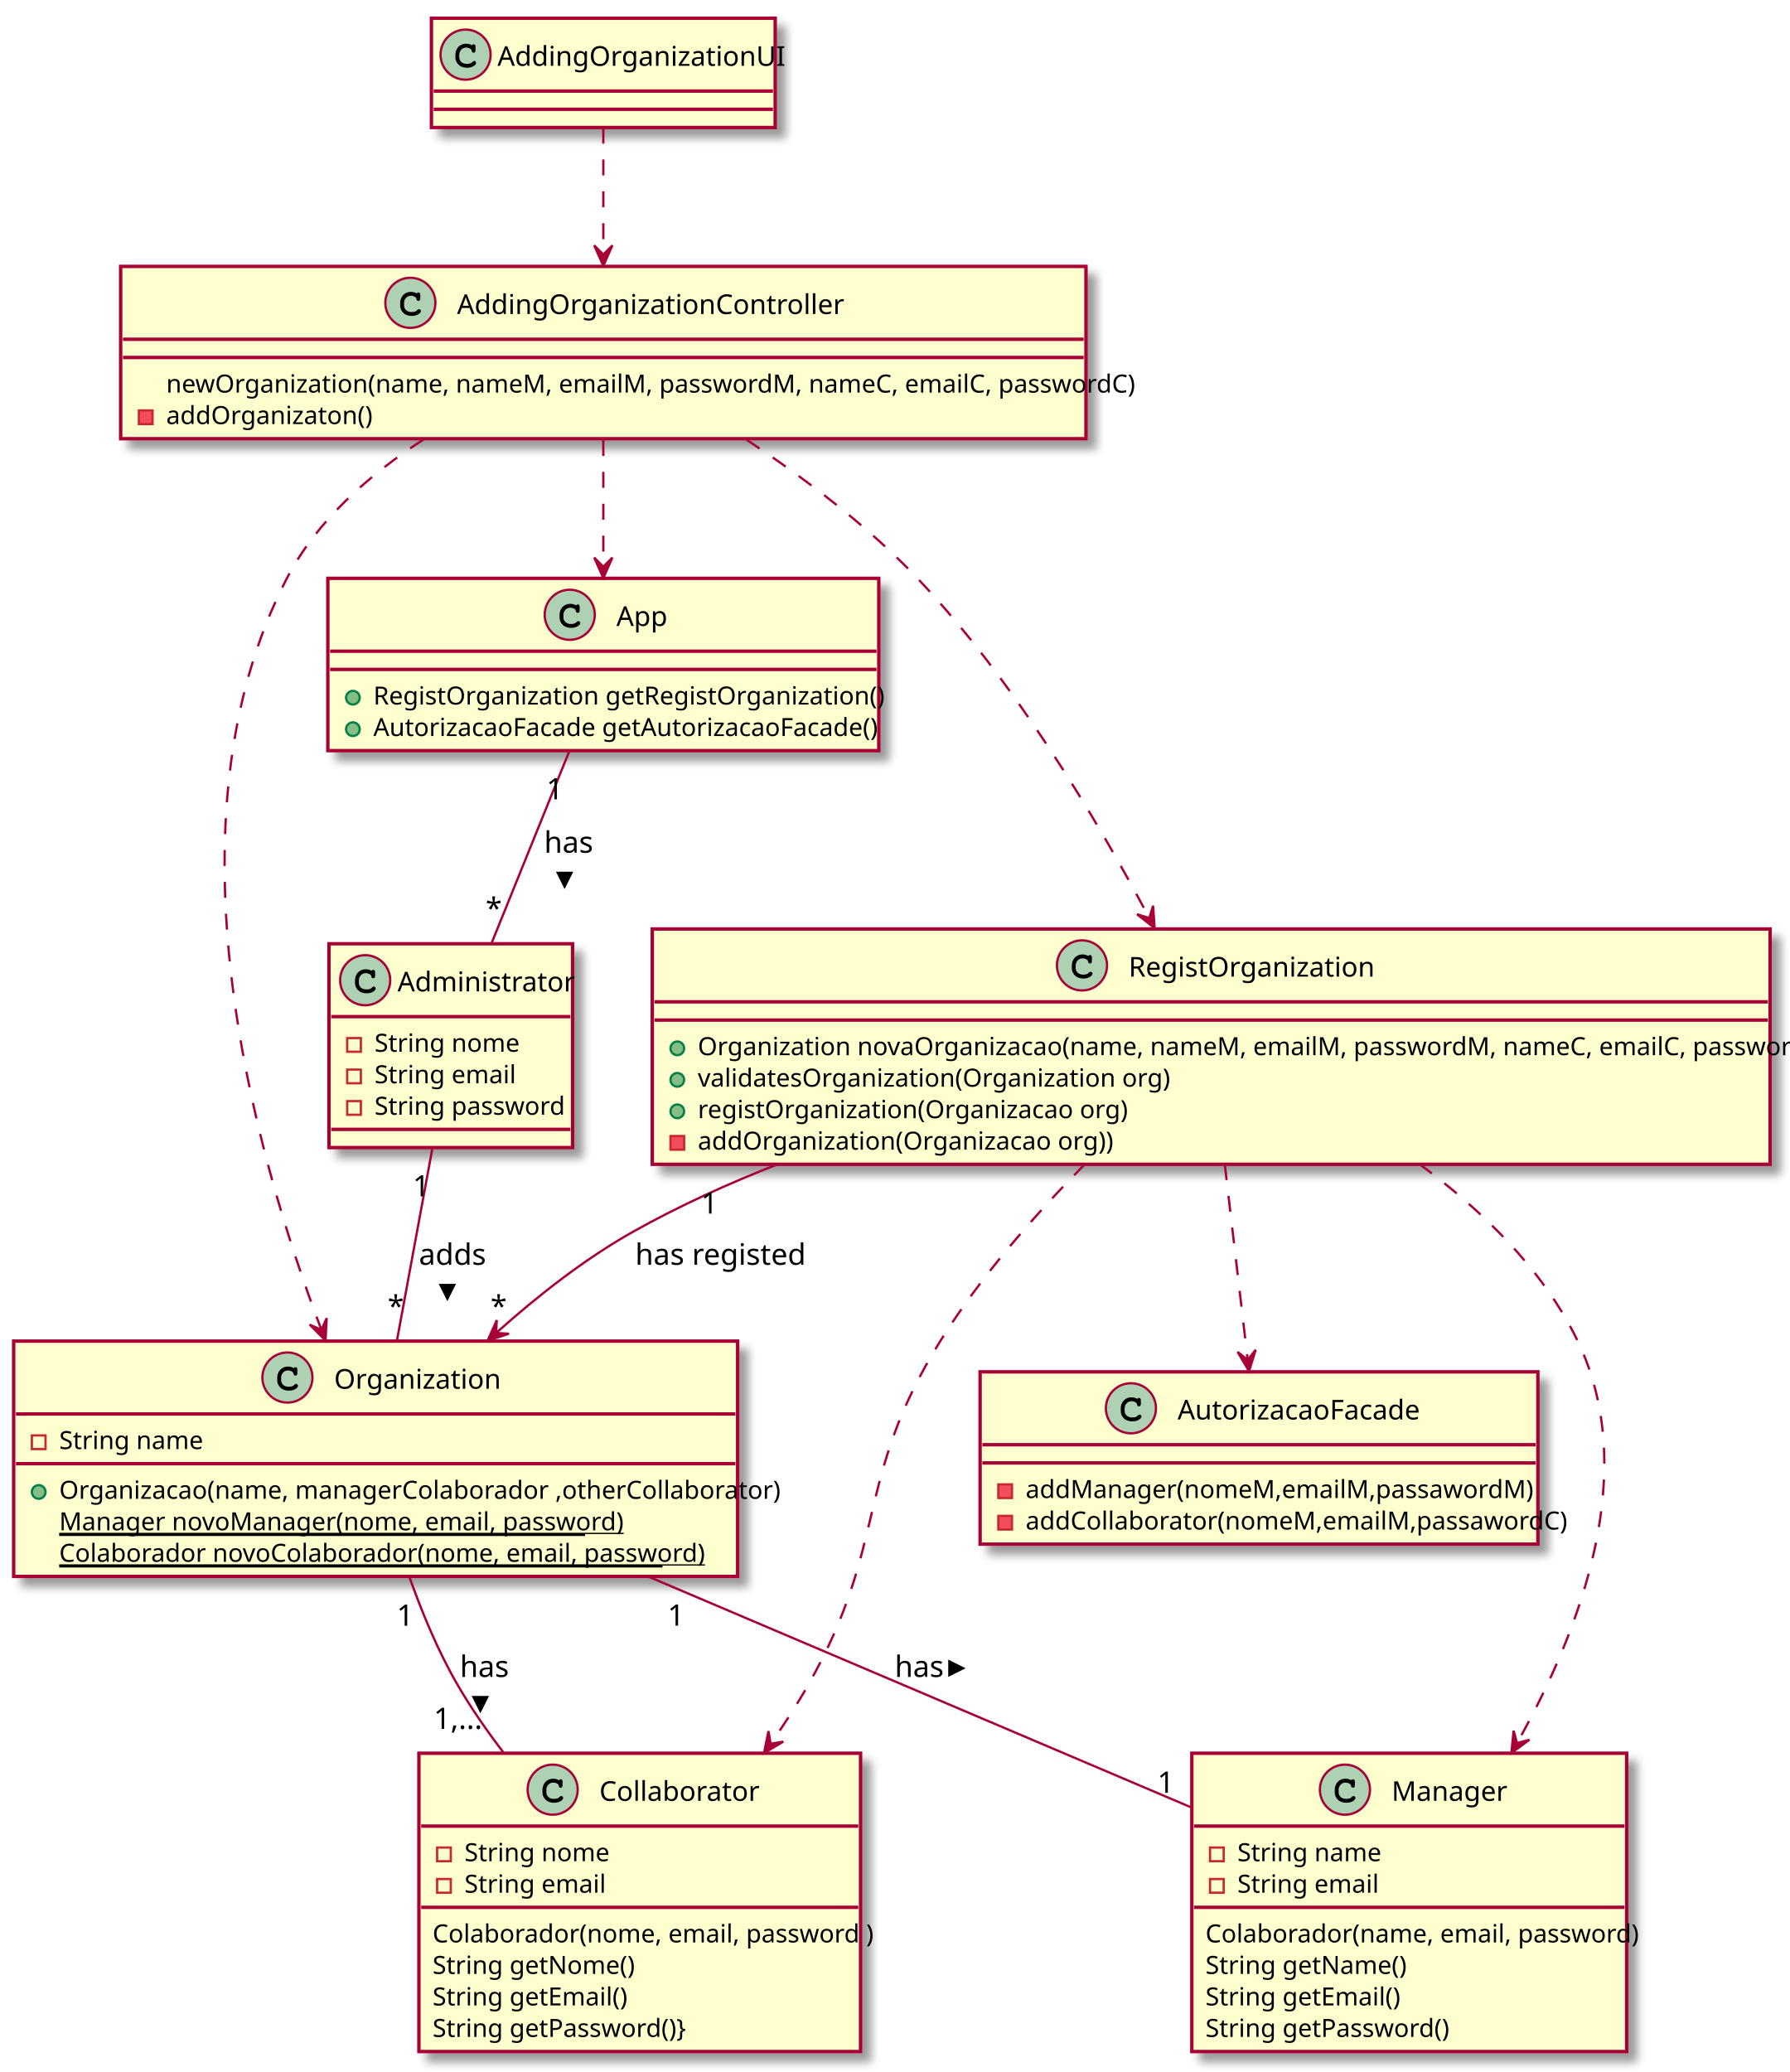
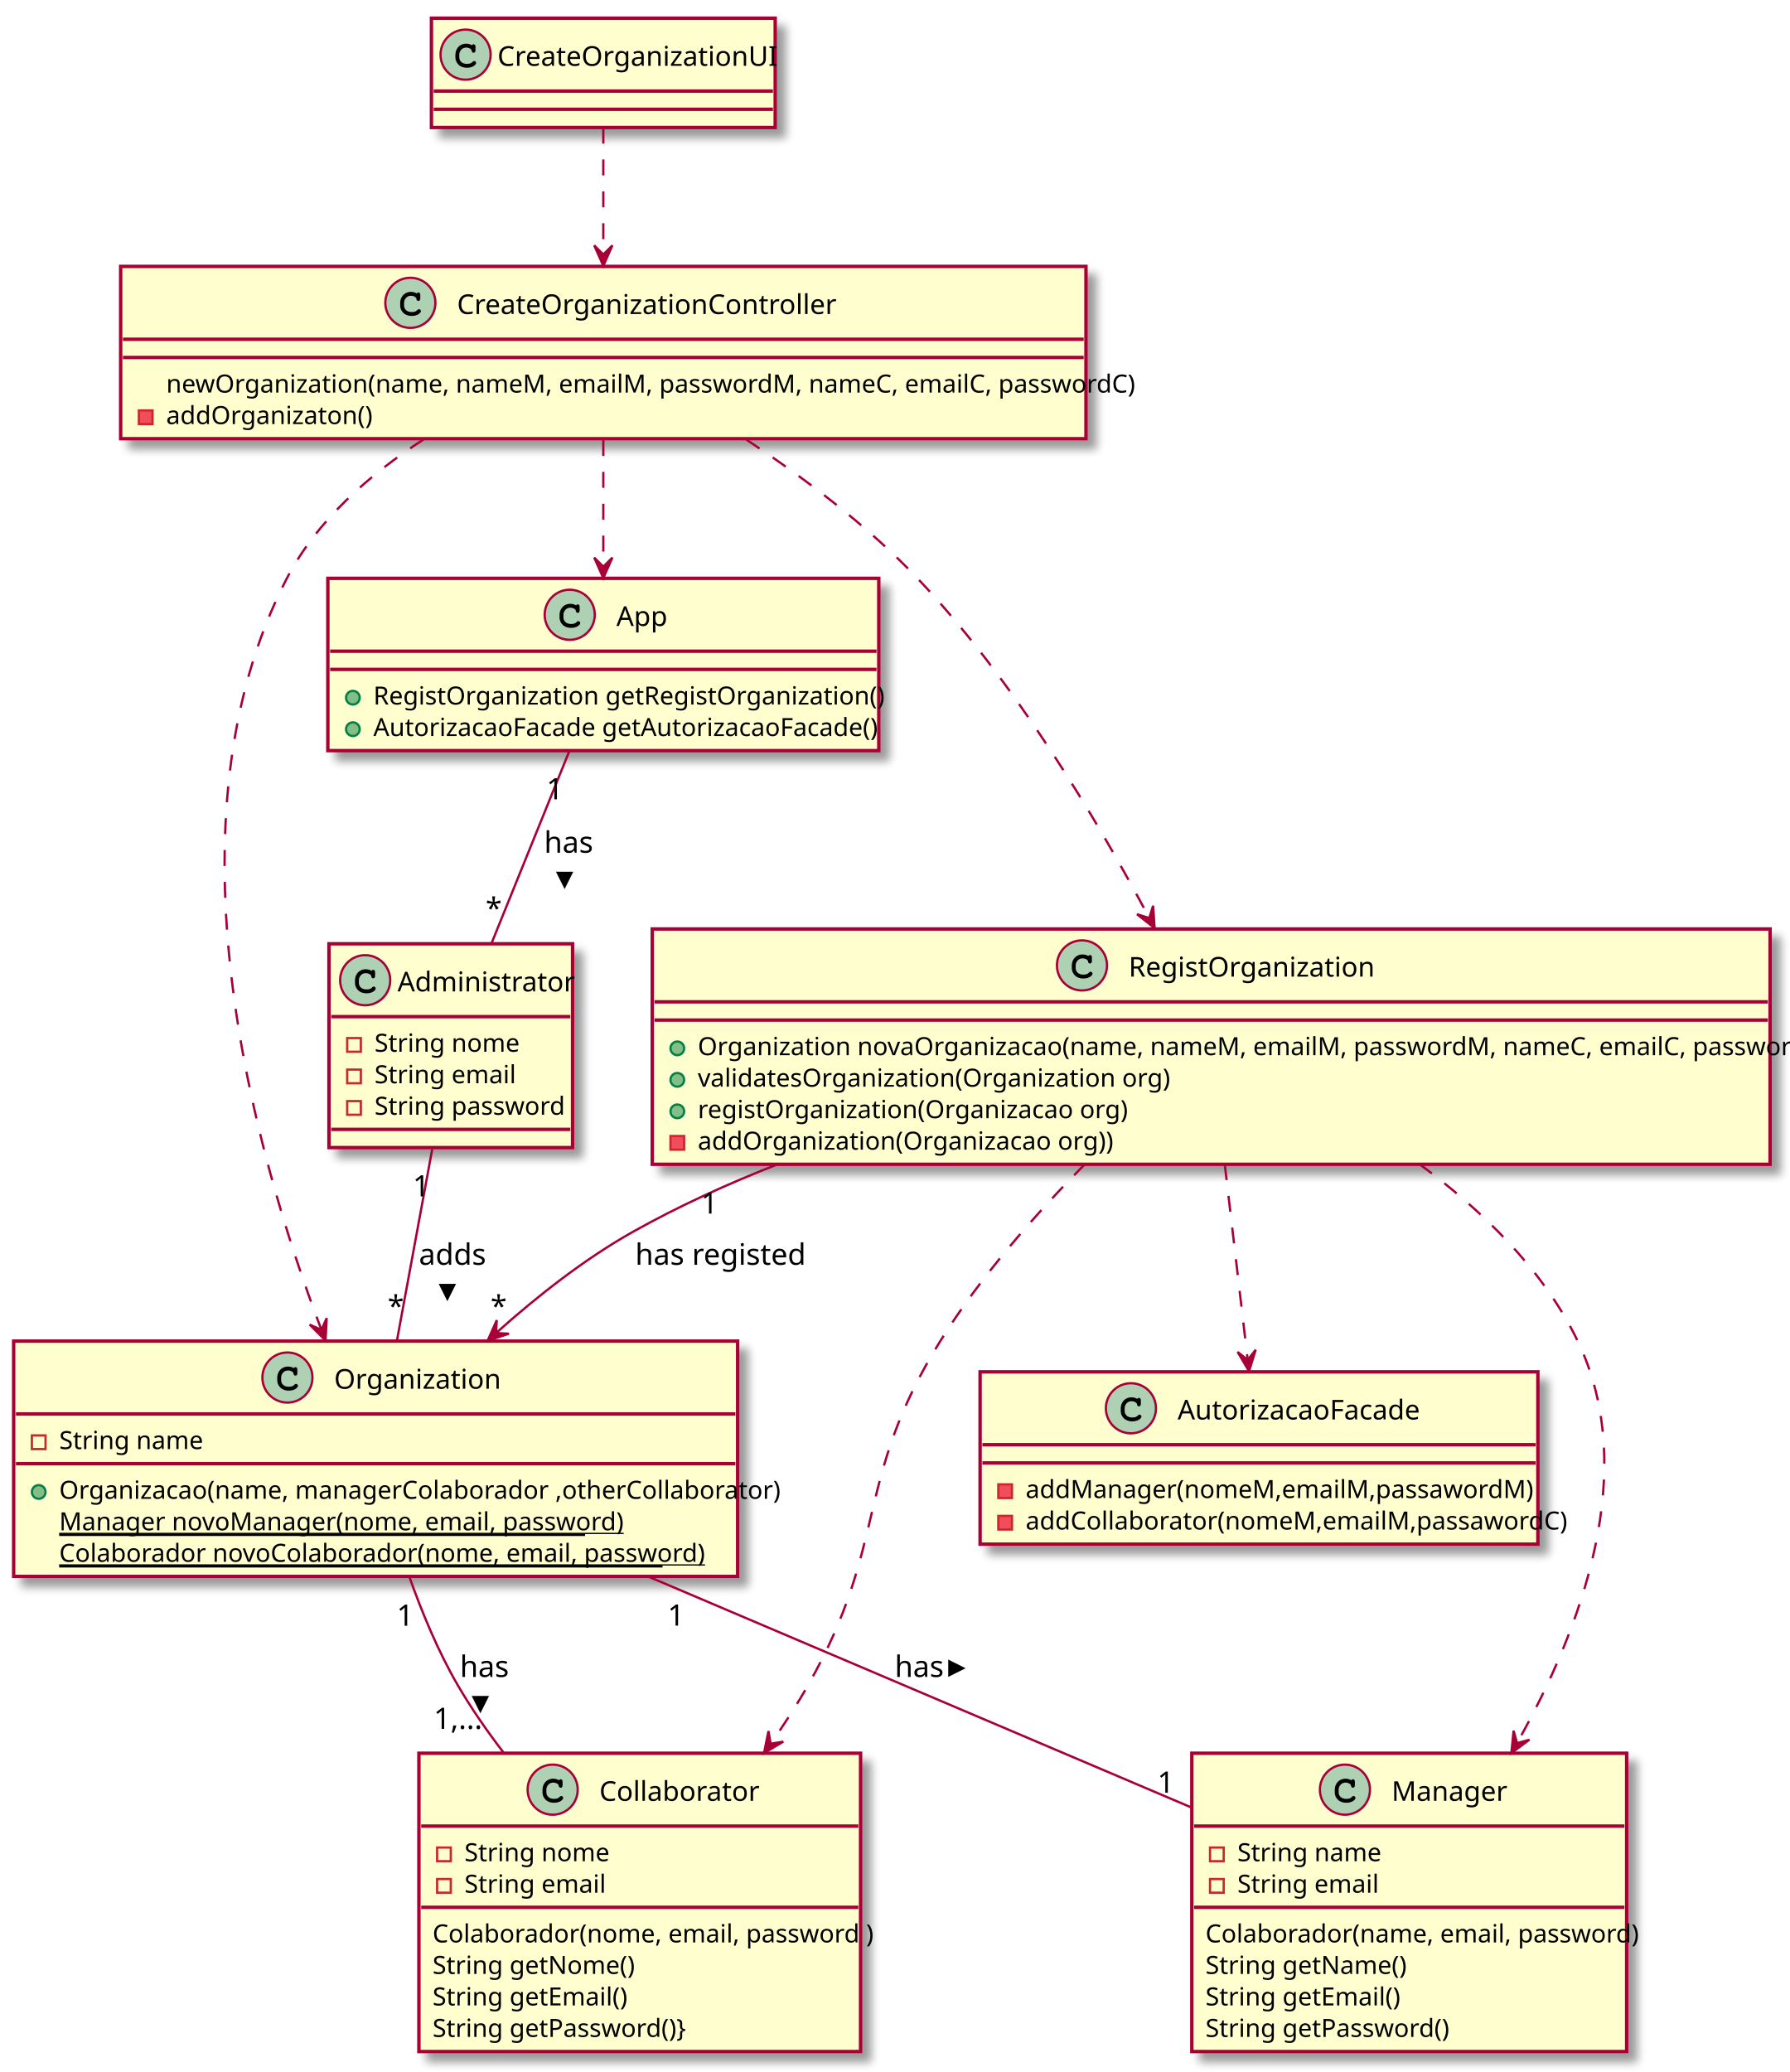
<svg xmlns="http://www.w3.org/2000/svg" contentScriptType="application/ecmascript" contentStyleType="text/css" height="910px" preserveAspectRatio="none" style="width:786px;height:910px;" version="1.1" viewBox="0 0 786 910" width="786px" zoomAndPan="magnify">
  <defs>
    <filter height="300%" id="f4nhf7r5wczvl" width="300%" x="-1" y="-1">
      <feGaussianBlur result="blurOut" stdDeviation="2.0" />
      <feColorMatrix in="blurOut" result="blurOut2" type="matrix" values="0 0 0 0 0 0 0 0 0 0 0 0 0 0 0 0 0 0 .4 0" />
      <feOffset dx="4.0" dy="4.0" in="blurOut2" result="blurOut3" />
      <feBlend in="SourceGraphic" in2="blurOut3" mode="normal" />
    </filter>
  </defs>
  <g>
    <rect fill="#FEFECE" filter="url(#f4nhf7r5wczvl)" height="131.016" style="stroke: #A80036; stroke-width: 1.5;" width="194" x="184" y="770" />
    <ellipse cx="242.75" cy="786" fill="#ADD1B2" rx="11" ry="11" style="stroke: #A80036; stroke-width: 1.0;" />
    <path d="M245.516,781.875 Q245.672,781.656 245.859,781.547 Q246.047,781.438 246.266,781.438 Q246.641,781.438 246.875,781.695 Q247.109,781.953 247.109,782.562 L247.109,784.016 Q247.109,784.625 246.875,784.891 Q246.641,785.156 246.266,785.156 Q245.922,785.156 245.719,784.953 Q245.516,784.766 245.406,784.25 Q245.359,783.891 245.172,783.703 Q244.844,783.328 244.234,783.109 Q243.625,782.891 243,782.891 Q242.234,782.891 241.602,783.219 Q240.969,783.547 240.477,784.297 Q239.984,785.047 239.984,786.078 L239.984,787.172 Q239.984,788.406 240.875,789.227 Q241.766,790.047 243.359,790.047 Q244.297,790.047 244.953,789.797 Q245.344,789.641 245.766,789.203 Q246.031,788.938 246.18,788.859 Q246.328,788.781 246.531,788.781 Q246.859,788.781 247.117,789.039 Q247.375,789.297 247.375,789.641 Q247.375,789.984 247.031,790.391 Q246.531,790.969 245.734,791.297 Q244.656,791.75 243.359,791.75 Q241.844,791.75 240.641,791.125 Q239.656,790.625 238.969,789.555 Q238.281,788.484 238.281,787.203 L238.281,786.047 Q238.281,784.719 238.898,783.57 Q239.516,782.422 240.609,781.805 Q241.703,781.188 242.938,781.188 Q243.672,781.188 244.32,781.352 Q244.969,781.516 245.516,781.875 Z " />
    <text fill="#000000" font-family="sans-serif" font-size="12" lengthAdjust="spacingAndGlyphs" textLength="68" x="263.25" y="790.91">Collaborator</text>
    <line style="stroke: #A80036; stroke-width: 1.5;" x1="185" x2="377" y1="802" y2="802" />
    <rect fill="none" height="6" style="stroke: #C82930; stroke-width: 1.0;" width="6" x="192" y="811.418" />
    <text fill="#000000" font-family="sans-serif" font-size="11" lengthAdjust="spacingAndGlyphs" textLength="57" x="204" y="817.419">String nome</text>
    <rect fill="none" height="6" style="stroke: #C82930; stroke-width: 1.0;" width="6" x="192" y="825.254" />
    <text fill="#000000" font-family="sans-serif" font-size="11" lengthAdjust="spacingAndGlyphs" textLength="55" x="204" y="831.255">String email</text>
    <line style="stroke: #A80036; stroke-width: 1.5;" x1="185" x2="377" y1="837.672" y2="837.672" />
    <text fill="#000000" font-family="sans-serif" font-size="11" lengthAdjust="spacingAndGlyphs" textLength="182" x="190" y="853.091">Colaborador(nome, email, password )</text>
    <text fill="#000000" font-family="sans-serif" font-size="11" lengthAdjust="spacingAndGlyphs" textLength="81" x="190" y="866.927">String getNome()</text>
    <text fill="#000000" font-family="sans-serif" font-size="11" lengthAdjust="spacingAndGlyphs" textLength="78" x="190" y="880.763">String getEmail()</text>
    <text fill="#000000" font-family="sans-serif" font-size="11" lengthAdjust="spacingAndGlyphs" textLength="108" x="190" y="894.599">String getPassword()}</text>
    <rect fill="#FEFECE" filter="url(#f4nhf7r5wczvl)" height="131.016" style="stroke: #A80036; stroke-width: 1.5;" width="191" x="523.5" y="770" />
    <ellipse cx="590.75" cy="786" fill="#ADD1B2" rx="11" ry="11" style="stroke: #A80036; stroke-width: 1.0;" />
    <path d="M593.516,781.875 Q593.672,781.656 593.859,781.547 Q594.047,781.438 594.266,781.438 Q594.641,781.438 594.875,781.695 Q595.109,781.953 595.109,782.562 L595.109,784.016 Q595.109,784.625 594.875,784.891 Q594.641,785.156 594.266,785.156 Q593.922,785.156 593.719,784.953 Q593.516,784.766 593.406,784.25 Q593.359,783.891 593.172,783.703 Q592.844,783.328 592.234,783.109 Q591.625,782.891 591,782.891 Q590.234,782.891 589.602,783.219 Q588.969,783.547 588.477,784.297 Q587.984,785.047 587.984,786.078 L587.984,787.172 Q587.984,788.406 588.875,789.227 Q589.766,790.047 591.359,790.047 Q592.297,790.047 592.953,789.797 Q593.344,789.641 593.766,789.203 Q594.031,788.938 594.18,788.859 Q594.328,788.781 594.531,788.781 Q594.859,788.781 595.117,789.039 Q595.375,789.297 595.375,789.641 Q595.375,789.984 595.031,790.391 Q594.531,790.969 593.734,791.297 Q592.656,791.75 591.359,791.75 Q589.844,791.75 588.641,791.125 Q587.656,790.625 586.969,789.555 Q586.281,788.484 586.281,787.203 L586.281,786.047 Q586.281,784.719 586.898,783.57 Q587.516,782.422 588.609,781.805 Q589.703,781.188 590.938,781.188 Q591.672,781.188 592.32,781.352 Q592.969,781.516 593.516,781.875 Z " />
    <text fill="#000000" font-family="sans-serif" font-size="12" lengthAdjust="spacingAndGlyphs" textLength="48" x="611.25" y="790.91">Manager</text>
    <line style="stroke: #A80036; stroke-width: 1.5;" x1="524.5" x2="713.5" y1="802" y2="802" />
    <rect fill="none" height="6" style="stroke: #C82930; stroke-width: 1.0;" width="6" x="531.5" y="811.418" />
    <text fill="#000000" font-family="sans-serif" font-size="11" lengthAdjust="spacingAndGlyphs" textLength="57" x="543.5" y="817.419">String name</text>
    <rect fill="none" height="6" style="stroke: #C82930; stroke-width: 1.0;" width="6" x="531.5" y="825.254" />
    <text fill="#000000" font-family="sans-serif" font-size="11" lengthAdjust="spacingAndGlyphs" textLength="55" x="543.5" y="831.255">String email</text>
    <line style="stroke: #A80036; stroke-width: 1.5;" x1="524.5" x2="713.5" y1="837.672" y2="837.672" />
    <text fill="#000000" font-family="sans-serif" font-size="11" lengthAdjust="spacingAndGlyphs" textLength="179" x="529.5" y="853.091">Colaborador(name, email, password)</text>
    <text fill="#000000" font-family="sans-serif" font-size="11" lengthAdjust="spacingAndGlyphs" textLength="81" x="529.5" y="866.927">String getName()</text>
    <text fill="#000000" font-family="sans-serif" font-size="11" lengthAdjust="spacingAndGlyphs" textLength="78" x="529.5" y="880.763">String getEmail()</text>
    <text fill="#000000" font-family="sans-serif" font-size="11" lengthAdjust="spacingAndGlyphs" textLength="104" x="529.5" y="894.599">String getPassword()</text>
    <rect fill="#FEFECE" filter="url(#f4nhf7r5wczvl)" height="89.508" style="stroke: #A80036; stroke-width: 1.5;" width="107" x="144.5" y="414.5" />
    <ellipse cx="160.4" cy="430.5" fill="#ADD1B2" rx="11" ry="11" style="stroke: #A80036; stroke-width: 1.0;" />
    <path d="M163.166,426.375 Q163.322,426.156 163.509,426.047 Q163.697,425.938 163.916,425.938 Q164.291,425.938 164.525,426.195 Q164.759,426.453 164.759,427.062 L164.759,428.516 Q164.759,429.125 164.525,429.391 Q164.291,429.656 163.916,429.656 Q163.572,429.656 163.369,429.453 Q163.166,429.266 163.056,428.75 Q163.009,428.391 162.822,428.203 Q162.494,427.828 161.884,427.609 Q161.275,427.391 160.65,427.391 Q159.884,427.391 159.252,427.719 Q158.619,428.047 158.127,428.797 Q157.634,429.547 157.634,430.578 L157.634,431.672 Q157.634,432.906 158.525,433.727 Q159.416,434.547 161.009,434.547 Q161.947,434.547 162.603,434.297 Q162.994,434.141 163.416,433.703 Q163.681,433.438 163.83,433.359 Q163.978,433.281 164.181,433.281 Q164.509,433.281 164.767,433.539 Q165.025,433.797 165.025,434.141 Q165.025,434.484 164.681,434.891 Q164.181,435.469 163.384,435.797 Q162.306,436.25 161.009,436.25 Q159.494,436.25 158.291,435.625 Q157.306,435.125 156.619,434.055 Q155.931,432.984 155.931,431.703 L155.931,430.547 Q155.931,429.219 156.548,428.07 Q157.166,426.922 158.259,426.305 Q159.353,425.688 160.588,425.688 Q161.322,425.688 161.97,425.852 Q162.619,426.016 163.166,426.375 Z " />
    <text fill="#000000" font-family="sans-serif" font-size="12" lengthAdjust="spacingAndGlyphs" textLength="73" x="174.6" y="435.41">Administrator</text>
    <line style="stroke: #A80036; stroke-width: 1.5;" x1="145.5" x2="250.5" y1="446.5" y2="446.5" />
    <rect fill="none" height="6" style="stroke: #C82930; stroke-width: 1.0;" width="6" x="152.5" y="455.918" />
    <text fill="#000000" font-family="sans-serif" font-size="11" lengthAdjust="spacingAndGlyphs" textLength="57" x="164.5" y="461.919">String nome</text>
    <rect fill="none" height="6" style="stroke: #C82930; stroke-width: 1.0;" width="6" x="152.5" y="469.754" />
    <text fill="#000000" font-family="sans-serif" font-size="11" lengthAdjust="spacingAndGlyphs" textLength="55" x="164.5" y="475.755">String email</text>
    <rect fill="none" height="6" style="stroke: #C82930; stroke-width: 1.0;" width="6" x="152.5" y="483.59" />
    <text fill="#000000" font-family="sans-serif" font-size="11" lengthAdjust="spacingAndGlyphs" textLength="81" x="164.5" y="489.591">String password</text>
    <line style="stroke: #A80036; stroke-width: 1.5;" x1="145.5" x2="250.5" y1="496.008" y2="496.008" />
    <rect fill="#FEFECE" filter="url(#f4nhf7r5wczvl)" height="103.344" style="stroke: #A80036; stroke-width: 1.5;" width="318" x="6" y="589" />
    <ellipse cx="126.25" cy="605" fill="#ADD1B2" rx="11" ry="11" style="stroke: #A80036; stroke-width: 1.0;" />
    <path d="M129.016,600.875 Q129.172,600.656 129.359,600.547 Q129.547,600.438 129.766,600.438 Q130.141,600.438 130.375,600.695 Q130.609,600.953 130.609,601.562 L130.609,603.016 Q130.609,603.625 130.375,603.891 Q130.141,604.156 129.766,604.156 Q129.422,604.156 129.219,603.953 Q129.016,603.766 128.906,603.25 Q128.859,602.891 128.672,602.703 Q128.344,602.328 127.734,602.109 Q127.125,601.891 126.5,601.891 Q125.734,601.891 125.102,602.219 Q124.469,602.547 123.977,603.297 Q123.484,604.047 123.484,605.078 L123.484,606.172 Q123.484,607.406 124.375,608.227 Q125.266,609.047 126.859,609.047 Q127.797,609.047 128.453,608.797 Q128.844,608.641 129.266,608.203 Q129.531,607.938 129.68,607.859 Q129.828,607.781 130.031,607.781 Q130.359,607.781 130.617,608.039 Q130.875,608.297 130.875,608.641 Q130.875,608.984 130.531,609.391 Q130.031,609.969 129.234,610.297 Q128.156,610.75 126.859,610.75 Q125.344,610.75 124.141,610.125 Q123.156,609.625 122.469,608.555 Q121.781,607.484 121.781,606.203 L121.781,605.047 Q121.781,603.719 122.398,602.57 Q123.016,601.422 124.109,600.805 Q125.203,600.188 126.438,600.188 Q127.172,600.188 127.82,600.352 Q128.469,600.516 129.016,600.875 Z " />
    <text fill="#000000" font-family="sans-serif" font-size="12" lengthAdjust="spacingAndGlyphs" textLength="69" x="146.75" y="609.91">Organization</text>
    <line style="stroke: #A80036; stroke-width: 1.5;" x1="7" x2="323" y1="621" y2="621" />
    <rect fill="none" height="6" style="stroke: #C82930; stroke-width: 1.0;" width="6" x="14" y="630.418" />
    <text fill="#000000" font-family="sans-serif" font-size="11" lengthAdjust="spacingAndGlyphs" textLength="57" x="26" y="636.419">String name</text>
    <line style="stroke: #A80036; stroke-width: 1.5;" x1="7" x2="323" y1="642.836" y2="642.836" />
    <ellipse cx="17" cy="655.254" fill="#84BE84" rx="3" ry="3" style="stroke: #038048; stroke-width: 1.0;" />
    <text fill="#000000" font-family="sans-serif" font-size="11" lengthAdjust="spacingAndGlyphs" textLength="292" x="26" y="658.255">Organizacao(name, managerColaborador ,otherCollaborator)</text>
    <text fill="#000000" font-family="sans-serif" font-size="11" lengthAdjust="spacingAndGlyphs" text-decoration="underline" textLength="231" x="26" y="672.091">Manager novoManager(nome, email, password)</text>
    <line style="stroke: #000000; stroke-width: 1.0;" x1="26" x2="257" y1="674.091" y2="674.091" />
    <text fill="#000000" font-family="sans-serif" font-size="11" lengthAdjust="spacingAndGlyphs" text-decoration="underline" textLength="265" x="26" y="685.927">Colaborador novoColaborador(nome, email, password)</text>
    <line style="stroke: #000000; stroke-width: 1.0;" x1="26" x2="291" y1="687.927" y2="687.927" />
    <rect fill="#FEFECE" filter="url(#f4nhf7r5wczvl)" height="75.672" style="stroke: #A80036; stroke-width: 1.5;" width="242" x="144" y="254" />
    <ellipse cx="250.25" cy="270" fill="#ADD1B2" rx="11" ry="11" style="stroke: #A80036; stroke-width: 1.0;" />
    <path d="M253.016,265.875 Q253.172,265.656 253.359,265.547 Q253.547,265.438 253.766,265.438 Q254.141,265.438 254.375,265.695 Q254.609,265.953 254.609,266.562 L254.609,268.016 Q254.609,268.625 254.375,268.891 Q254.141,269.156 253.766,269.156 Q253.422,269.156 253.219,268.953 Q253.016,268.766 252.906,268.25 Q252.859,267.891 252.672,267.703 Q252.344,267.328 251.734,267.109 Q251.125,266.891 250.5,266.891 Q249.734,266.891 249.102,267.219 Q248.469,267.547 247.977,268.297 Q247.484,269.047 247.484,270.078 L247.484,271.172 Q247.484,272.406 248.375,273.227 Q249.266,274.047 250.859,274.047 Q251.797,274.047 252.453,273.797 Q252.844,273.641 253.266,273.203 Q253.531,272.938 253.68,272.859 Q253.828,272.781 254.031,272.781 Q254.359,272.781 254.617,273.039 Q254.875,273.297 254.875,273.641 Q254.875,273.984 254.531,274.391 Q254.031,274.969 253.234,275.297 Q252.156,275.75 250.859,275.75 Q249.344,275.75 248.141,275.125 Q247.156,274.625 246.469,273.555 Q245.781,272.484 245.781,271.203 L245.781,270.047 Q245.781,268.719 246.398,267.57 Q247.016,266.422 248.109,265.805 Q249.203,265.188 250.438,265.188 Q251.172,265.188 251.82,265.352 Q252.469,265.516 253.016,265.875 Z " />
    <text fill="#000000" font-family="sans-serif" font-size="12" lengthAdjust="spacingAndGlyphs" textLength="21" x="270.75" y="274.91">App</text>
    <line style="stroke: #A80036; stroke-width: 1.5;" x1="145" x2="385" y1="286" y2="286" />
    <line style="stroke: #A80036; stroke-width: 1.5;" x1="145" x2="385" y1="294" y2="294" />
    <ellipse cx="155" cy="306.418" fill="#84BE84" rx="3" ry="3" style="stroke: #038048; stroke-width: 1.0;" />
    <text fill="#000000" font-family="sans-serif" font-size="11" lengthAdjust="spacingAndGlyphs" textLength="208" x="164" y="309.419">RegistOrganization getRegistOrganization()</text>
    <ellipse cx="155" cy="320.254" fill="#84BE84" rx="3" ry="3" style="stroke: #038048; stroke-width: 1.0;" />
    <text fill="#000000" font-family="sans-serif" font-size="11" lengthAdjust="spacingAndGlyphs" textLength="216" x="164" y="323.255">AutorizacaoFacade getAutorizacaoFacade()</text>
    <rect fill="#FEFECE" filter="url(#f4nhf7r5wczvl)" height="103.344" style="stroke: #A80036; stroke-width: 1.5;" width="491" x="286.5" y="408" />
    <ellipse cx="475.25" cy="424" fill="#ADD1B2" rx="11" ry="11" style="stroke: #A80036; stroke-width: 1.0;" />
    <path d="M478.016,419.875 Q478.172,419.656 478.359,419.547 Q478.547,419.438 478.766,419.438 Q479.141,419.438 479.375,419.695 Q479.609,419.953 479.609,420.562 L479.609,422.016 Q479.609,422.625 479.375,422.891 Q479.141,423.156 478.766,423.156 Q478.422,423.156 478.219,422.953 Q478.016,422.766 477.906,422.25 Q477.859,421.891 477.672,421.703 Q477.344,421.328 476.734,421.109 Q476.125,420.891 475.5,420.891 Q474.734,420.891 474.102,421.219 Q473.469,421.547 472.977,422.297 Q472.484,423.047 472.484,424.078 L472.484,425.172 Q472.484,426.406 473.375,427.227 Q474.266,428.047 475.859,428.047 Q476.797,428.047 477.453,427.797 Q477.844,427.641 478.266,427.203 Q478.531,426.938 478.68,426.859 Q478.828,426.781 479.031,426.781 Q479.359,426.781 479.617,427.039 Q479.875,427.297 479.875,427.641 Q479.875,427.984 479.531,428.391 Q479.031,428.969 478.234,429.297 Q477.156,429.75 475.859,429.75 Q474.344,429.75 473.141,429.125 Q472.156,428.625 471.469,427.555 Q470.781,426.484 470.781,425.203 L470.781,424.047 Q470.781,422.719 471.398,421.57 Q472.016,420.422 473.109,419.805 Q474.203,419.188 475.438,419.188 Q476.172,419.188 476.82,419.352 Q477.469,419.516 478.016,419.875 Z " />
    <text fill="#000000" font-family="sans-serif" font-size="12" lengthAdjust="spacingAndGlyphs" textLength="105" x="495.75" y="428.91">RegistOrganization</text>
    <line style="stroke: #A80036; stroke-width: 1.5;" x1="287.5" x2="776.5" y1="440" y2="440" />
    <line style="stroke: #A80036; stroke-width: 1.5;" x1="287.5" x2="776.5" y1="448" y2="448" />
    <ellipse cx="297.5" cy="460.418" fill="#84BE84" rx="3" ry="3" style="stroke: #038048; stroke-width: 1.0;" />
    <text fill="#000000" font-family="sans-serif" font-size="11" lengthAdjust="spacingAndGlyphs" textLength="465" x="306.5" y="463.419">Organization novaOrganizacao(name, nameM, emailM, passwordM, nameC, emailC, passwordC)</text>
    <ellipse cx="297.5" cy="474.254" fill="#84BE84" rx="3" ry="3" style="stroke: #038048; stroke-width: 1.0;" />
    <text fill="#000000" font-family="sans-serif" font-size="11" lengthAdjust="spacingAndGlyphs" textLength="192" x="306.5" y="477.255">validatesOrganization(Organization org)</text>
    <ellipse cx="297.5" cy="488.09" fill="#84BE84" rx="3" ry="3" style="stroke: #038048; stroke-width: 1.0;" />
    <text fill="#000000" font-family="sans-serif" font-size="11" lengthAdjust="spacingAndGlyphs" textLength="177" x="306.5" y="491.091">registOrganization(Organizacao org)</text>
    <rect fill="#F24D5C" height="6" style="stroke: #C82930; stroke-width: 1.0;" width="6" x="294.5" y="498.926" />
    <text fill="#000000" font-family="sans-serif" font-size="11" lengthAdjust="spacingAndGlyphs" textLength="172" x="306.5" y="504.927">addOrganization(Organizacao org))</text>
    <rect fill="#FEFECE" filter="url(#f4nhf7r5wczvl)" height="75.672" style="stroke: #A80036; stroke-width: 1.5;" width="245" x="430.5" y="602.5" />
    <ellipse cx="496.75" cy="618.5" fill="#ADD1B2" rx="11" ry="11" style="stroke: #A80036; stroke-width: 1.0;" />
    <path d="M499.516,614.375 Q499.672,614.156 499.859,614.047 Q500.047,613.938 500.266,613.938 Q500.641,613.938 500.875,614.195 Q501.109,614.453 501.109,615.062 L501.109,616.516 Q501.109,617.125 500.875,617.391 Q500.641,617.656 500.266,617.656 Q499.922,617.656 499.719,617.453 Q499.516,617.266 499.406,616.75 Q499.359,616.391 499.172,616.203 Q498.844,615.828 498.234,615.609 Q497.625,615.391 497,615.391 Q496.234,615.391 495.602,615.719 Q494.969,616.047 494.477,616.797 Q493.984,617.547 493.984,618.578 L493.984,619.672 Q493.984,620.906 494.875,621.727 Q495.766,622.547 497.359,622.547 Q498.297,622.547 498.953,622.297 Q499.344,622.141 499.766,621.703 Q500.031,621.438 500.18,621.359 Q500.328,621.281 500.531,621.281 Q500.859,621.281 501.117,621.539 Q501.375,621.797 501.375,622.141 Q501.375,622.484 501.031,622.891 Q500.531,623.469 499.734,623.797 Q498.656,624.25 497.359,624.25 Q495.844,624.25 494.641,623.625 Q493.656,623.125 492.969,622.055 Q492.281,620.984 492.281,619.703 L492.281,618.547 Q492.281,617.219 492.898,616.07 Q493.516,614.922 494.609,614.305 Q495.703,613.688 496.938,613.688 Q497.672,613.688 498.32,613.852 Q498.969,614.016 499.516,614.375 Z " />
    <text fill="#000000" font-family="sans-serif" font-size="12" lengthAdjust="spacingAndGlyphs" textLength="104" x="517.25" y="623.41">AutorizacaoFacade</text>
    <line style="stroke: #A80036; stroke-width: 1.5;" x1="431.5" x2="674.5" y1="634.5" y2="634.5" />
    <line style="stroke: #A80036; stroke-width: 1.5;" x1="431.5" x2="674.5" y1="642.5" y2="642.5" />
    <rect fill="#F24D5C" height="6" style="stroke: #C82930; stroke-width: 1.0;" width="6" x="438.5" y="651.918" />
    <text fill="#000000" font-family="sans-serif" font-size="11" lengthAdjust="spacingAndGlyphs" textLength="204" x="450.5" y="657.919">addManager(nomeM,emailM,passawordM)</text>
    <rect fill="#F24D5C" height="6" style="stroke: #C82930; stroke-width: 1.0;" width="6" x="438.5" y="665.754" />
    <text fill="#000000" font-family="sans-serif" font-size="11" lengthAdjust="spacingAndGlyphs" textLength="219" x="450.5" y="671.755">addCollaborator(nomeM,emailM,passawordC)</text>
    <rect fill="#FEFECE" filter="url(#f4nhf7r5wczvl)" height="75.672" style="stroke: #A80036; stroke-width: 1.5;" width="424" x="53" y="117" />
    <ellipse cx="180.25" cy="133" fill="#ADD1B2" rx="11" ry="11" style="stroke: #A80036; stroke-width: 1.0;" />
    <path d="M183.016,128.875 Q183.172,128.656 183.359,128.547 Q183.547,128.438 183.766,128.438 Q184.141,128.438 184.375,128.695 Q184.609,128.953 184.609,129.562 L184.609,131.016 Q184.609,131.625 184.375,131.891 Q184.141,132.156 183.766,132.156 Q183.422,132.156 183.219,131.953 Q183.016,131.766 182.906,131.25 Q182.859,130.891 182.672,130.703 Q182.344,130.328 181.734,130.109 Q181.125,129.891 180.5,129.891 Q179.734,129.891 179.102,130.219 Q178.469,130.547 177.977,131.297 Q177.484,132.047 177.484,133.078 L177.484,134.172 Q177.484,135.406 178.375,136.227 Q179.266,137.047 180.859,137.047 Q181.797,137.047 182.453,136.797 Q182.844,136.641 183.266,136.203 Q183.531,135.938 183.68,135.859 Q183.828,135.781 184.031,135.781 Q184.359,135.781 184.617,136.039 Q184.875,136.297 184.875,136.641 Q184.875,136.984 184.531,137.391 Q184.031,137.969 183.234,138.297 Q182.156,138.75 180.859,138.75 Q179.344,138.75 178.141,138.125 Q177.156,137.625 176.469,136.555 Q175.781,135.484 175.781,134.203 L175.781,133.047 Q175.781,131.719 176.398,130.57 Q177.016,129.422 178.109,128.805 Q179.203,128.188 180.438,128.188 Q181.172,128.188 181.82,128.352 Q182.469,128.516 183.016,128.875 Z " />
-     <text fill="#000000" font-family="sans-serif" font-size="12" lengthAdjust="spacingAndGlyphs" textLength="161" x="200.75" y="137.91">AddingOrganizationController</text>
+     <text fill="#000000" font-family="sans-serif" font-size="12" lengthAdjust="spacingAndGlyphs" textLength="161" x="200.75" y="137.91">CreateOrganizationController</text>
    <line style="stroke: #A80036; stroke-width: 1.5;" x1="54" x2="476" y1="149" y2="149" />
    <line style="stroke: #A80036; stroke-width: 1.5;" x1="54" x2="476" y1="157" y2="157" />
    <text fill="#000000" font-family="sans-serif" font-size="11" lengthAdjust="spacingAndGlyphs" textLength="398" x="73" y="172.419">newOrganization(name, nameM, emailM, passwordM, nameC, emailC, passwordC)</text>
    <rect fill="#F24D5C" height="6" style="stroke: #C82930; stroke-width: 1.0;" width="6" x="61" y="180.254" />
    <text fill="#000000" font-family="sans-serif" font-size="11" lengthAdjust="spacingAndGlyphs" textLength="85" x="73" y="186.255">addOrganizaton()</text>
    <rect fill="#FEFECE" filter="url(#f4nhf7r5wczvl)" height="48" style="stroke: #A80036; stroke-width: 1.5;" width="151" x="189.5" y="8" />
    <ellipse cx="204.5" cy="24" fill="#ADD1B2" rx="11" ry="11" style="stroke: #A80036; stroke-width: 1.0;" />
    <path d="M207.266,19.875 Q207.422,19.656 207.609,19.547 Q207.797,19.438 208.016,19.438 Q208.391,19.438 208.625,19.695 Q208.859,19.953 208.859,20.562 L208.859,22.016 Q208.859,22.625 208.625,22.891 Q208.391,23.156 208.016,23.156 Q207.672,23.156 207.469,22.953 Q207.266,22.766 207.156,22.25 Q207.109,21.891 206.922,21.703 Q206.594,21.328 205.984,21.109 Q205.375,20.891 204.75,20.891 Q203.984,20.891 203.352,21.219 Q202.719,21.547 202.227,22.297 Q201.734,23.047 201.734,24.078 L201.734,25.172 Q201.734,26.406 202.625,27.227 Q203.516,28.047 205.109,28.047 Q206.047,28.047 206.703,27.797 Q207.094,27.641 207.516,27.203 Q207.781,26.938 207.93,26.859 Q208.078,26.781 208.281,26.781 Q208.609,26.781 208.867,27.039 Q209.125,27.297 209.125,27.641 Q209.125,27.984 208.781,28.391 Q208.281,28.969 207.484,29.297 Q206.406,29.75 205.109,29.75 Q203.594,29.75 202.391,29.125 Q201.406,28.625 200.719,27.555 Q200.031,26.484 200.031,25.203 L200.031,24.047 Q200.031,22.719 200.648,21.57 Q201.266,20.422 202.359,19.805 Q203.453,19.188 204.688,19.188 Q205.422,19.188 206.07,19.352 Q206.719,19.516 207.266,19.875 Z " />
-     <text fill="#000000" font-family="sans-serif" font-size="12" lengthAdjust="spacingAndGlyphs" textLength="119" x="218.5" y="28.91">AddingOrganizationUI</text>
+     <text fill="#000000" font-family="sans-serif" font-size="12" lengthAdjust="spacingAndGlyphs" textLength="119" x="218.5" y="28.91">CreateOrganizationUI</text>
    <line style="stroke: #A80036; stroke-width: 1.5;" x1="190.5" x2="339.5" y1="40" y2="40" />
    <line style="stroke: #A80036; stroke-width: 1.5;" x1="190.5" x2="339.5" y1="48" y2="48" />
    <path d="M265,56.044 C265,71.713 265,92.908 265,111.575 " fill="none" style="stroke: #A80036; stroke-width: 1.0; stroke-dasharray: 7.0,7.0;" />
    <polygon fill="#A80036" points="265,116.767,269,107.767,265,111.767,261,107.767,265,116.767" style="stroke: #A80036; stroke-width: 1.0;" />
    <path d="M327.816,193.052 C352.953,209.716 381.081,230.847 403,254 C445.409,298.796 481.637,359.549 504.806,403.179 " fill="none" style="stroke: #A80036; stroke-width: 1.0; stroke-dasharray: 7.0,7.0;" />
    <polygon fill="#A80036" points="507.147,407.612,506.482,397.786,504.813,403.19,499.408,401.521,507.147,407.612" style="stroke: #A80036; stroke-width: 1.0;" />
    <path d="M265,193.247 C265,210.363 265,230.752 265,248.469 " fill="none" style="stroke: #A80036; stroke-width: 1.0; stroke-dasharray: 7.0,7.0;" />
    <polygon fill="#A80036" points="265,253.875,269,244.875,265,248.875,261,244.875,265,253.875" style="stroke: #A80036; stroke-width: 1.0;" />
    <path d="M186.003,193.028 C162.333,208.346 139.184,228.574 126,254 C70.855,360.352 111.309,505.295 141.039,583.668 " fill="none" style="stroke: #A80036; stroke-width: 1.0; stroke-dasharray: 7.0,7.0;" />
    <polygon fill="#A80036" points="142.981,588.733,143.494,578.898,141.191,584.064,136.024,581.761,142.981,588.733" style="stroke: #A80036; stroke-width: 1.0;" />
    <path d="M342.119,511.108 C319.921,519.794 298.063,529.726 278,541 C256.801,552.912 236.024,569.249 218.185,585.195 " fill="none" style="stroke: #A80036; stroke-width: 1.0;" />
    <polygon fill="#A80036" points="214.189,588.804,223.549,585.741,217.9,585.453,218.188,579.803,214.189,588.804" style="stroke: #A80036; stroke-width: 1.0;" />
    <text fill="#000000" font-family="sans-serif" font-size="13" lengthAdjust="spacingAndGlyphs" textLength="71" x="279" y="555.495">has registed</text>
    <text fill="#000000" font-family="sans-serif" font-size="13" lengthAdjust="spacingAndGlyphs" textLength="7" x="307.925" y="532.986">1</text>
    <text fill="#000000" font-family="sans-serif" font-size="13" lengthAdjust="spacingAndGlyphs" textLength="5" x="215.463" y="578.278">*</text>
    <path d="M476.677,511.12 C454.691,533.393 430.517,560.865 413,589 C375.002,650.029 390.442,677.452 355,740 C350.1,748.647 344.458,757.352 338.519,765.794 " fill="none" style="stroke: #A80036; stroke-width: 1.0; stroke-dasharray: 7.0,7.0;" />
    <polygon fill="#A80036" points="335.582,769.915,344.063,764.907,338.484,765.843,337.548,760.264,335.582,769.915" style="stroke: #A80036; stroke-width: 1.0;" />
    <path d="M623.337,511.148 C650.92,531.455 677.877,557.581 693,589 C720.362,645.847 694.749,714.992 666.43,765.397 " fill="none" style="stroke: #A80036; stroke-width: 1.0; stroke-dasharray: 7.0,7.0;" />
    <polygon fill="#A80036" points="663.86,769.909,671.791,764.07,666.336,765.565,664.841,760.109,663.86,769.909" style="stroke: #A80036; stroke-width: 1.0;" />
    <path d="M537.962,511.315 C541.145,538.447 545.017,571.453 548.035,597.177 " fill="none" style="stroke: #A80036; stroke-width: 1.0; stroke-dasharray: 7.0,7.0;" />
    <polygon fill="#A80036" points="548.626,602.221,551.549,592.816,548.043,597.255,543.604,593.749,548.626,602.221" style="stroke: #A80036; stroke-width: 1.0;" />
    <path d="M179.672,692.135 C185.263,707.992 192.401,725.203 201,740 C206.886,750.129 213.892,760.228 221.274,769.851 " fill="none" style="stroke: #A80036; stroke-width: 1.0;" />
    <text fill="#000000" font-family="sans-serif" font-size="13" lengthAdjust="spacingAndGlyphs" textLength="21" x="202" y="736.495">has</text>
    <polygon fill="#000000" points="208,745.352,211,751.352,214,745.352,208,745.352" style="stroke: #000000; stroke-width: 1.0;" />
    <text fill="#000000" font-family="sans-serif" font-size="13" lengthAdjust="spacingAndGlyphs" textLength="7" x="174.243" y="714.017">1</text>
    <text fill="#000000" font-family="sans-serif" font-size="13" lengthAdjust="spacingAndGlyphs" textLength="23" x="190.484" y="759.309">1,...</text>
    <path d="M283.987,692.082 C358.6,723.801 453.516,764.151 523.254,793.797 " fill="none" style="stroke: #A80036; stroke-width: 1.0;" />
    <text fill="#000000" font-family="sans-serif" font-size="13" lengthAdjust="spacingAndGlyphs" textLength="21" x="393" y="736.495">has</text>
    <polygon fill="#000000" points="417,729.676,423,732.676,417,735.676,417,729.676" style="stroke: #000000; stroke-width: 1.0;" />
    <text fill="#000000" font-family="sans-serif" font-size="13" lengthAdjust="spacingAndGlyphs" textLength="7" x="293.227" y="713.956">1</text>
    <text fill="#000000" font-family="sans-serif" font-size="13" lengthAdjust="spacingAndGlyphs" textLength="7" x="508.345" y="787.345">1</text>
    <path d="M189.843,504.747 C185.147,530.215 179.229,562.318 174.347,588.8 " fill="none" style="stroke: #A80036; stroke-width: 1.0;" />
    <text fill="#000000" font-family="sans-serif" font-size="13" lengthAdjust="spacingAndGlyphs" textLength="28" x="184" y="555.495">adds</text>
    <polygon fill="#000000" points="193.5,564.352,196.5,570.352,199.5,564.352,193.5,564.352" style="stroke: #000000; stroke-width: 1.0;" />
    <text fill="#000000" font-family="sans-serif" font-size="13" lengthAdjust="spacingAndGlyphs" textLength="7" x="181.277" y="525.454">1</text>
    <text fill="#000000" font-family="sans-serif" font-size="13" lengthAdjust="spacingAndGlyphs" textLength="5" x="170.267" y="578.274">*</text>
    <path d="M249.964,330.141 C239.855,355.111 226.485,388.137 215.839,414.436 " fill="none" style="stroke: #A80036; stroke-width: 1.0;" />
    <text fill="#000000" font-family="sans-serif" font-size="13" lengthAdjust="spacingAndGlyphs" textLength="21" x="239" y="374.495">has</text>
    <polygon fill="#000000" points="245,383.352,248,389.352,251,383.352,245,383.352" style="stroke: #000000; stroke-width: 1.0;" />
    <text fill="#000000" font-family="sans-serif" font-size="13" lengthAdjust="spacingAndGlyphs" textLength="7" x="240.01" y="351.044">1</text>
    <text fill="#000000" font-family="sans-serif" font-size="13" lengthAdjust="spacingAndGlyphs" textLength="5" x="213.284" y="403.541">*</text>
  </g>
</svg>
